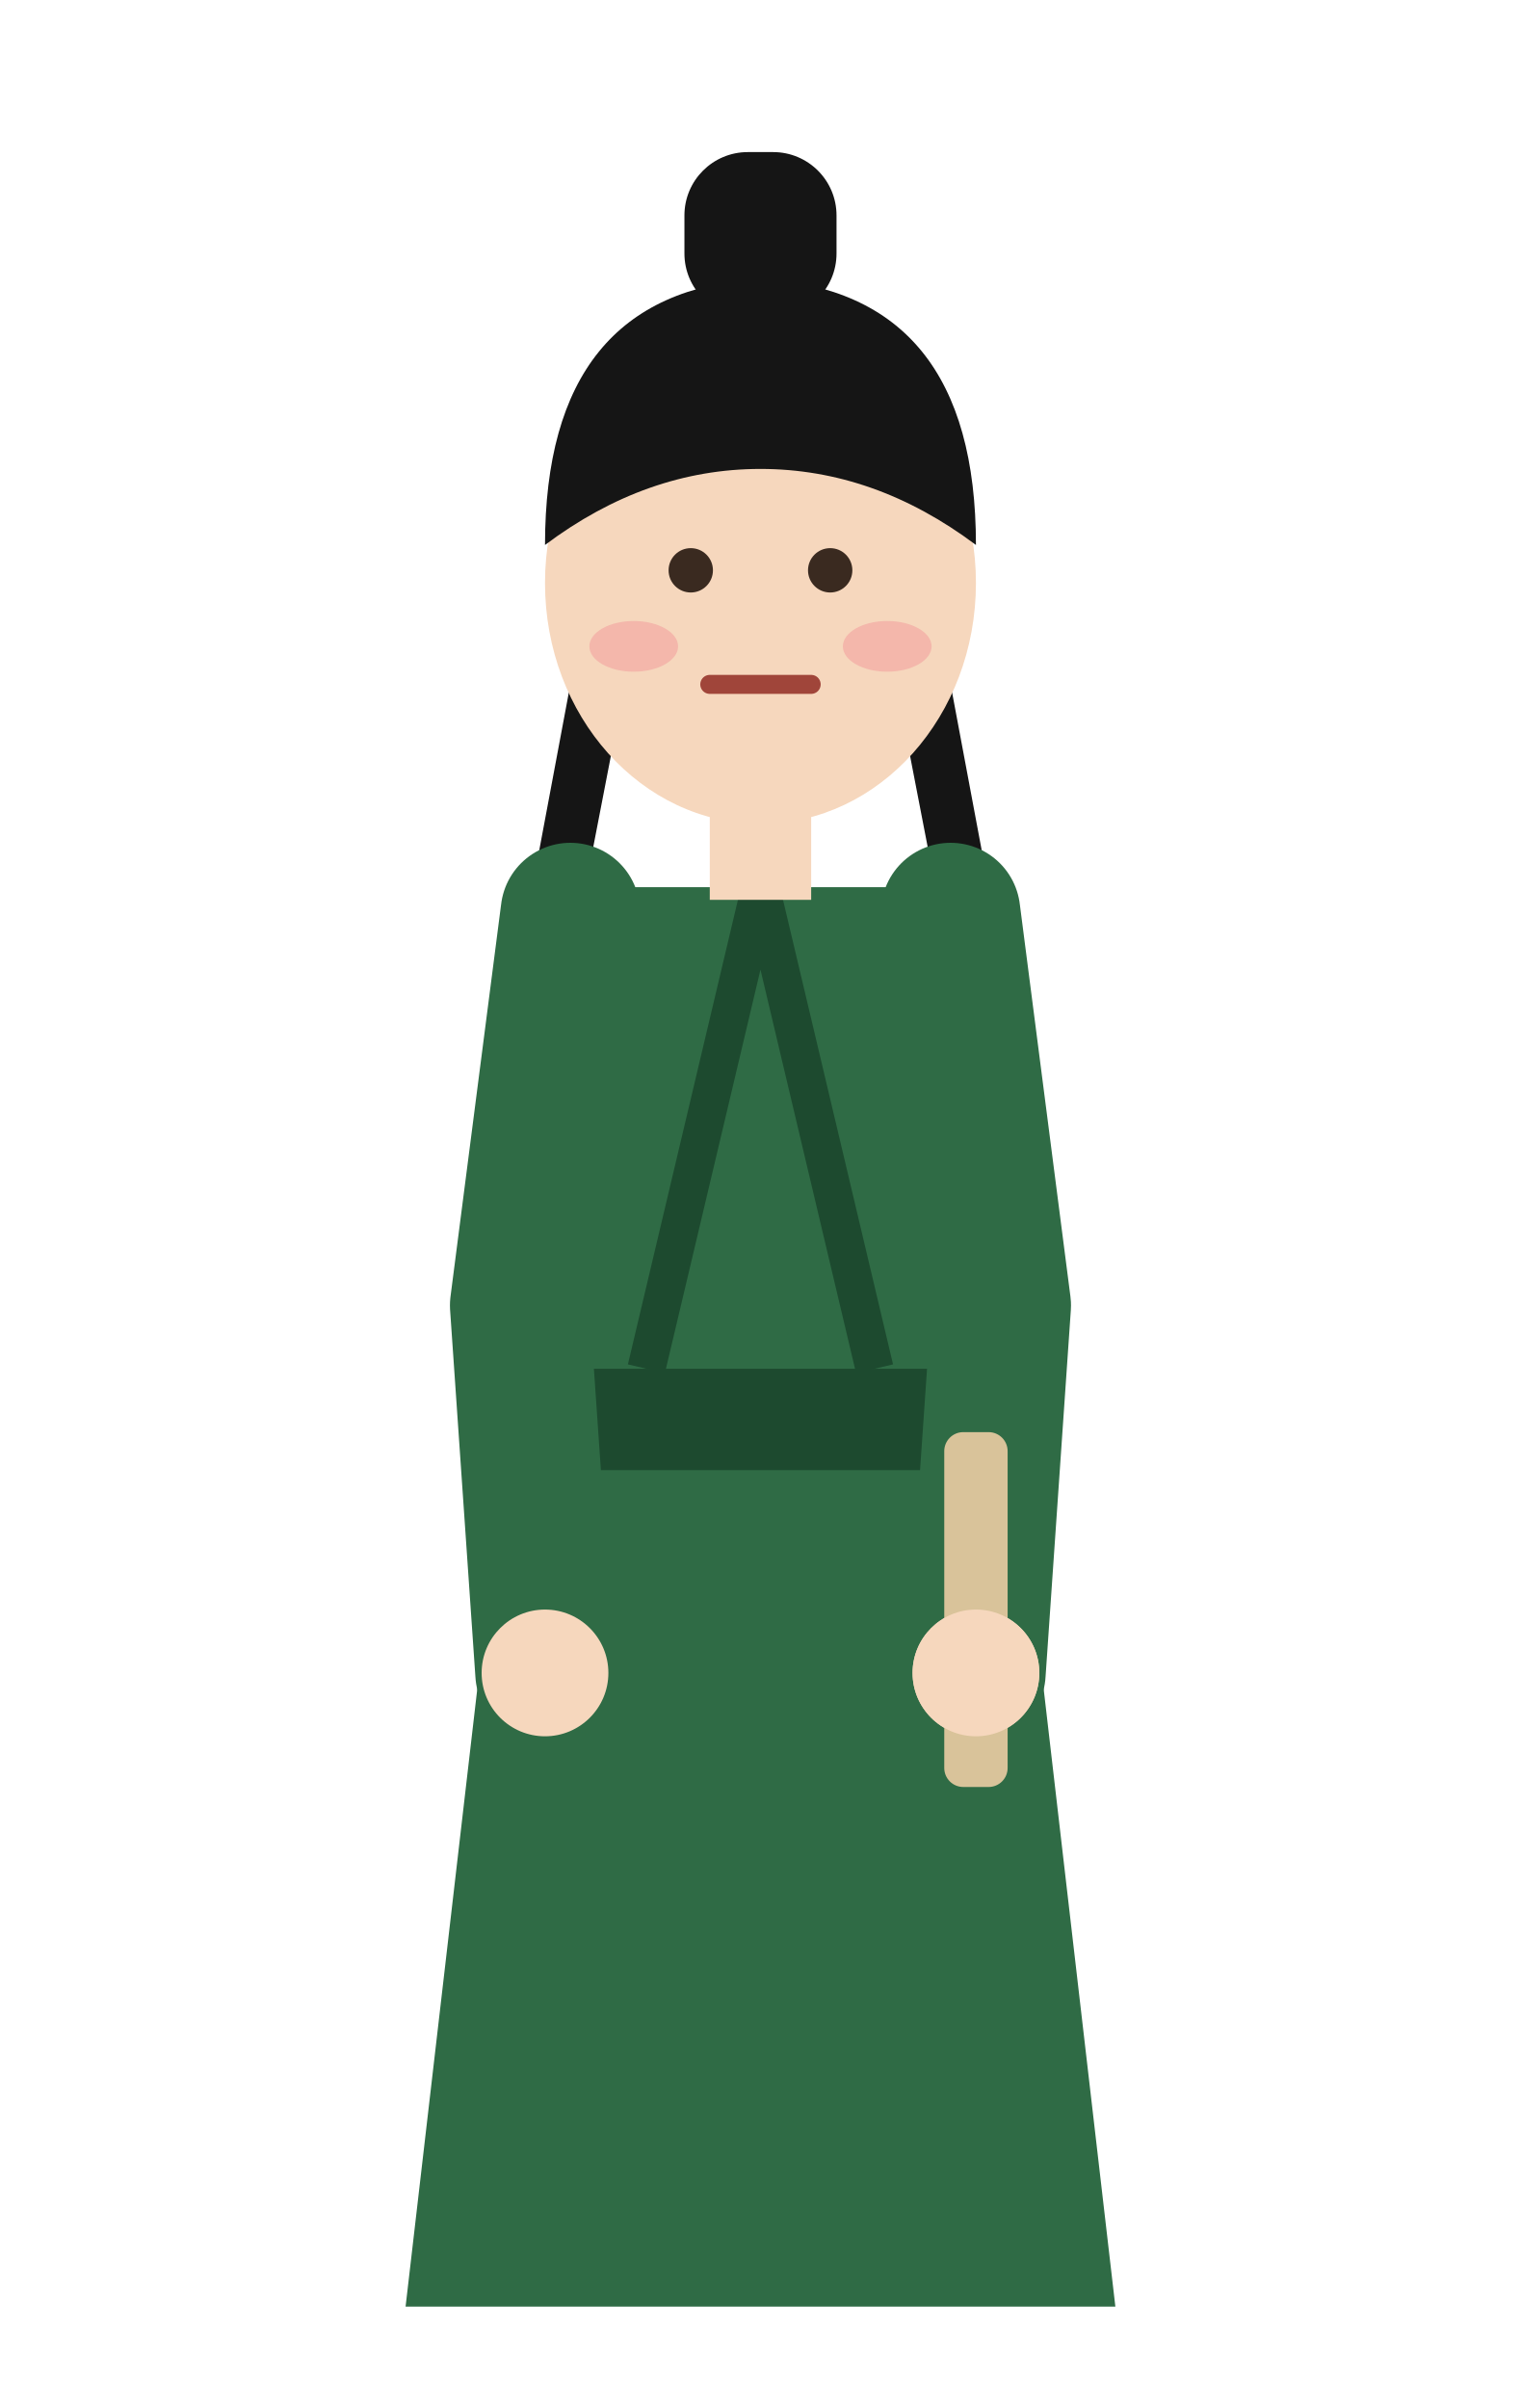
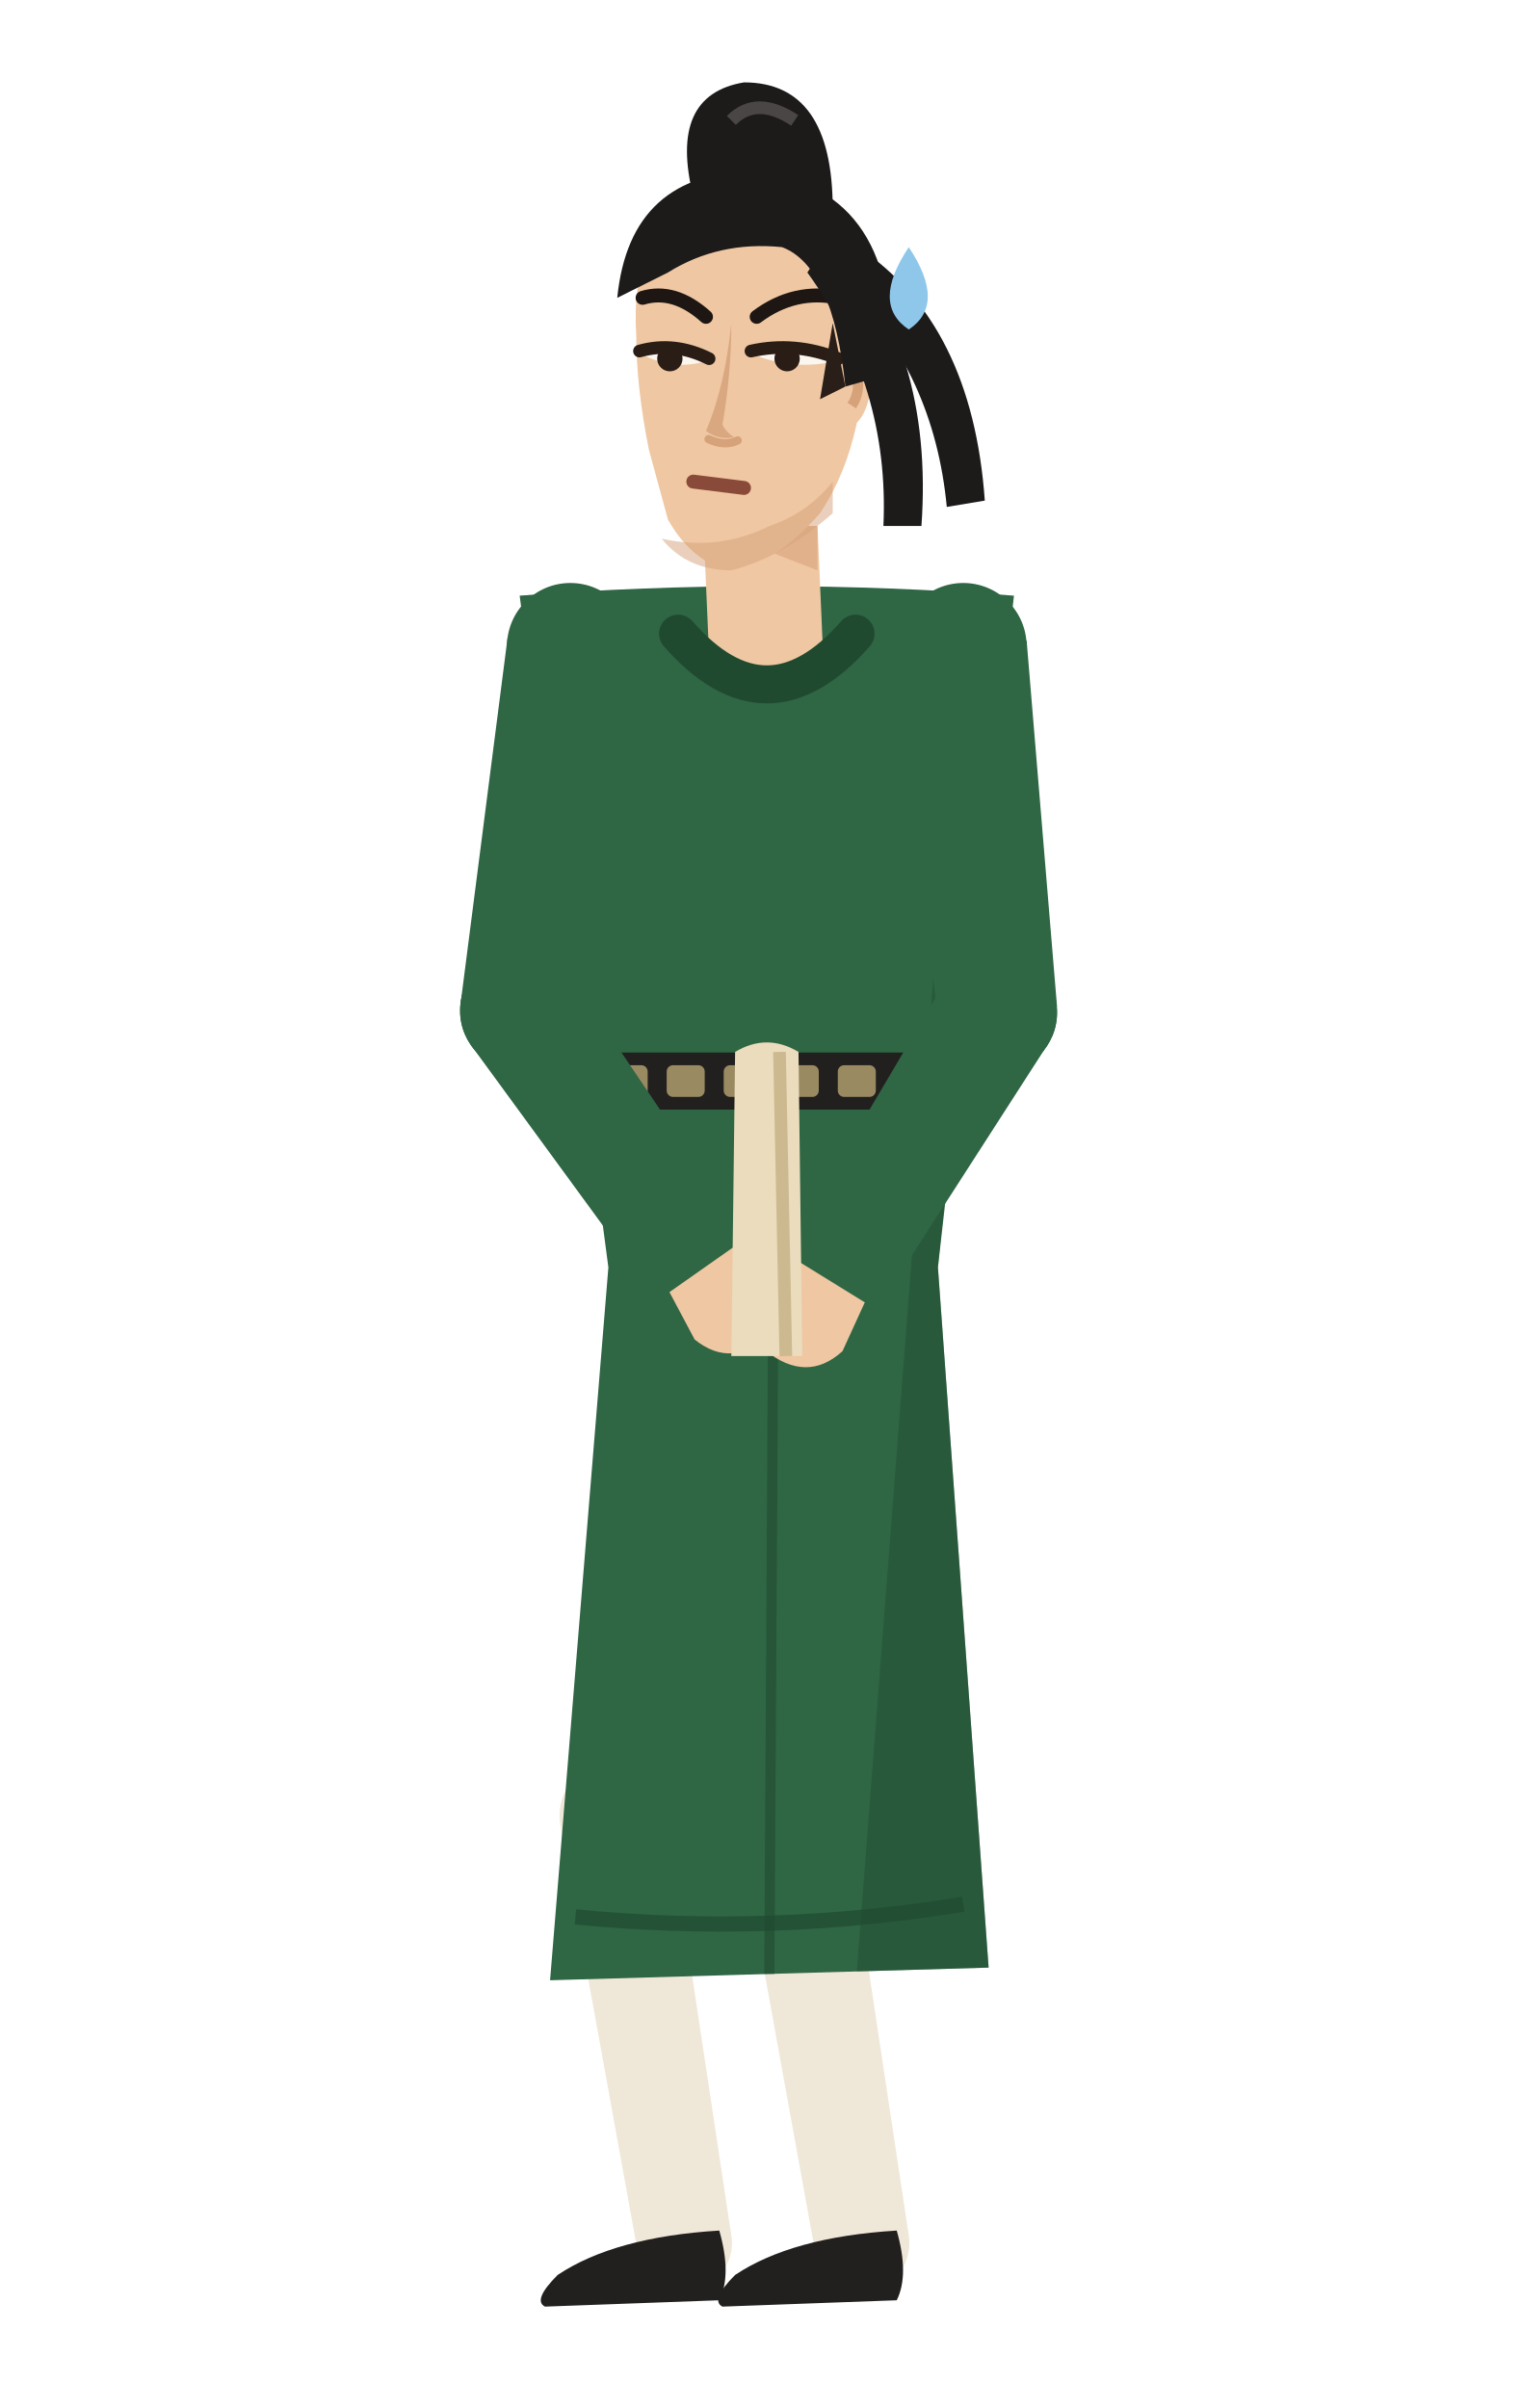
<svg xmlns="http://www.w3.org/2000/svg" width="240" height="380" viewBox="0 -20 240 380">
-   <path d="M96 56 l-12 64 l8 2 l12 -62 z M144 56 l12 64 l-8 2 l-12 -62 z" fill="#151515" />
-   <path d="M90 120 L150 120 L176 344 L64 344 Z" fill="#2f6b45" />
-   <path d="M120 120 L102 196 M120 120 L138 196" stroke="#1d4a2f" stroke-width="6" fill="none" />
-   <rect x="76" y="196" width="88" height="16" fill="#1d4a2f" />
-   <rect x="112" y="100" width="16" height="22" fill="#f6d7bd" />
-   <ellipse cx="120" cy="72" rx="34" ry="38" fill="#f6d7bd" />
-   <path d="M88 60 q4 -28 32 -30 q28 2 32 30 q-16 -8 -32 -8 q-16 0 -32 8 z" fill="#2b2118" />
-   <path d="M86 66 q0 -40 34 -42 q34 2 34 42 q-16 -12 -34 -12 q-18 0 -34 12 z" fill="#151515" />
-   <rect x="108" y="4" width="24" height="26" rx="10" fill="#151515" />
-   <circle cx="109" cy="70" r="3.5" fill="#3a2a20" />
-   <circle cx="131" cy="70" r="3.5" fill="#3a2a20" />
-   <path d="M112 88 h16" stroke="#a0453a" stroke-width="3" stroke-linecap="round" />
-   <ellipse cx="100" cy="82" rx="7" ry="4" fill="#f29c9c" opacity=".55" />
-   <ellipse cx="140" cy="82" rx="7" ry="4" fill="#f29c9c" opacity=".55" />
-   <polyline points="90,124 82,186 86,244" fill="none" stroke="#2f6b45" stroke-width="22" stroke-linecap="round" stroke-linejoin="round" />
-   <circle cx="86" cy="244" r="10" fill="#f6d7bd" />
-   <polyline points="150,124 158,186 154,244" fill="none" stroke="#2f6b45" stroke-width="22" stroke-linecap="round" stroke-linejoin="round" />
-   <circle cx="154" cy="244" r="10" fill="#f6d7bd" />
-   <rect x="149" y="206" width="10" height="56" rx="3" fill="#d9c39a" />
-   <circle cx="154" cy="244" r="10" fill="#f6d7bd" />
+   <path d="M116.4 267.9 L128.6 335.2 L143.4 332.8 L133.2 265.1 Z" fill="#efe8d8" />
+   <circle cx="124.8" cy="266.5" r="8.5" fill="#efe8d8" />
+   <circle cx="136" cy="334" r="7.5" fill="#efe8d8" />
+   <path d="M141.5 332 Q125 333 116 339 Q112 343 114 344 L141.5 343 Q143.5 339 141.5 332 Z" fill="#22201f" />
+   <path d="M88.4 267.9 L100.6 335.2 L115.4 332.8 L105.2 265.1 Z" fill="#efe8d8" />
+   <circle cx="96.8" cy="266.5" r="8.5" fill="#efe8d8" />
+   <circle cx="108" cy="334" r="7.5" fill="#efe8d8" />
+   <path d="M113.5 332 Q97 333 88 339 Q84 343 86 344 L113.5 343 Q115.5 339 113.5 332 Z" fill="#22201f" />
+   <path d="M82 74 Q121 71 160 74 L148 180 L156 290.5 Q121.4 291.5 86.8 292.5 L96 180 Z" fill="#2f6644" />
+   <path d="M150.7 89.8 L158 80 L148 180 L156 290.5 L135.2 291.1 Z" fill="#1f4a30" opacity=".45" />
+   <path d="M122 188 L121.4 291.5" stroke="#1f4a30" stroke-width="1.6" opacity=".6" />
+   <path d="M90.8 282.5 Q121.4 285.5 152 280.5" stroke="#1f4a30" stroke-width="2.4" fill="none" opacity=".7" />
+   <path d="M94.7 150.6 L148.7 150.6" stroke="#22201f" stroke-width="9" stroke-linecap="round" />
+   <rect x="96.2" y="148.1" width="6" height="5" rx="1" fill="#9a8a62" />
+   <rect x="105.2" y="148.1" width="6" height="5" rx="1" fill="#9a8a62" />
+   <rect x="114.2" y="148.1" width="6" height="5" rx="1" fill="#9a8a62" />
+   <rect x="123.2" y="148.1" width="6" height="5" rx="1" fill="#9a8a62" />
+   <rect x="132.2" y="148.1" width="6" height="5" rx="1" fill="#9a8a62" />
+   <rect x="141.2" y="148.1" width="6" height="5" rx="1" fill="#9a8a62" />
+   <path d="M112 86 L111 63 L129 63 L130 86 Z" fill="#efc7a2" />
+   <path d="M111 63 L129 63 L129 70 Z" fill="#d6a27a" opacity=".6" />
+   <path d="M107 80 Q121 96 135 80" stroke="#1f4a30" stroke-width="6" fill="none" stroke-linecap="round" />
+   <g transform="translate(119.4 37) rotate(0) scale(-1 1)">
+     <path d="M-17 -8 Q-18 12 -10 24 Q-3 32 4 33 Q10 32 14 25 L17 14 Q19 4 19 -4 Q20 -20 10 -26 Q0 -30 -9 -27 Q-17 -22 -17 -8 Z" fill="#efc7a2" />
+     <path d="M-12 24 Q-4 31 4 33 Q11 33 15 28 Q6 30 -2 26 Q-8 24 -12 19 Z" fill="#d6a27a" opacity=".5" />
+     <ellipse cx="-14" cy="3" rx="4" ry="7.5" fill="#efc7a2" />
+     <path d="M-15 0 q-2 4 0 7" stroke="#d6a27a" stroke-width="1.6" fill="none" />
+     <path d="M4 -6 Q5 4 8 11 Q6 12.5 3.6 12 Q5 11 5.4 10 Q4 2 4 -6 Z" fill="#d6a27a" opacity=".85" />
+     <path d="M3 12.5 q2 1 4.6 -.2" stroke="#d6a27a" stroke-width="1.3" fill="none" stroke-linecap="round" />
+     <path d="M-12.4 0 Q-6 -3 0.4 -1 Q-6 1.5 -12.4 0 Z" fill="#fbf6ee" />
+     <ellipse cx="-4.8" cy="-0.4" rx="2" ry="2" fill="#2a1d16" />
+     <path d="M-12.9 -.4 Q-6 -3.15 0.9 -1.6" stroke="#2a1d16" stroke-width="2" fill="none" stroke-linecap="round" />
+     <path d="M8.008 0 Q13 -3 17.992 -1 Q13 1.5 8.008 0 Z" fill="#fbf6ee" />
+     <ellipse cx="13.7" cy="-0.4" rx="2" ry="2" fill="#2a1d16" />
+     <path d="M7.508 -.4 Q13 -3.15 18.492 -1.6" stroke="#2a1d16" stroke-width="2" fill="none" stroke-linecap="round" />
+     <path d="M-13 -10 Q-6 -11.5 0 -7" stroke="#1d1612" stroke-width="2.2" fill="none" stroke-linecap="round" />
+     <path d="M8 -7 Q13 -11.5 18 -10" stroke="#1d1612" stroke-width="2.2" fill="none" stroke-linecap="round" />
+     <path d="M2 20 L10 19" stroke="#8a4a3a" stroke-width="2.2" stroke-linecap="round" />
+     <path d="M-16 -18 Q-34 -6 -36 22 L-30 23 Q-28 2 -14 -12 Z" fill="#1d1a1a" />
+     <path d="M-12 -20 Q-28 -2 -26 26 L-20 26 Q-21 4 -8 -14 Z" fill="#1d1a1a" />
+     <path d="M-21 2 Q-23 -27 0 -30 Q20 -30 22 -10 Q18 -12 14 -14 Q6 -19 -4 -18 Q-12 -15 -14 4 Z" fill="#1d1a1a" />
+     <path d="M-12 -24 Q-12 -44 2 -44 Q14 -42 10 -26 Z" fill="#1d1a1a" />
+     <path d="M-6 -38 q6 -4 10 0" stroke="#4a4646" stroke-width="2" fill="none" />
+     <path d="M-14 4 L-12 -6 L-10 6 Z" fill="#2a1e18" />
+   </g>
+   <path d="M142 82.9 L147.9 140.6 L166.8 138.9 L162 81.1 Z" fill="#2f6644" />
+   <circle cx="152" cy="82" r="10" fill="#2f6644" />
+   <circle cx="157.3" cy="139.8" r="9.5" fill="#2f6644" />
+   <path d="M149.2 134.8 L122.8 179.5 L137.2 188.5 L165.4 144.7 Z" fill="#2f6644" />
+   <circle cx="157.3" cy="139.8" r="9.5" fill="#2f6644" />
+   <circle cx="130" cy="184" r="8.5" fill="#2f6644" />
+   <g transform="translate(130 184) rotate(121.7) scale(1.05 -1.05)">
+     <path d="M-2 -6 Q9 -8 12 -3 Q13 5 6 7 L-2 6 Z" fill="#efc7a2" />
+     <path d="M4 -6 Q9 -10 12 -7" stroke="#efc7a2" stroke-width="4" stroke-linecap="round" fill="none" />
+   </g>
+   <path d="M80.1 80.6 L72.7 138.2 L91.5 140.8 L99.9 83.4 Z" fill="#2f6644" />
+   <circle cx="90" cy="82" r="10" fill="#2f6644" />
+   <circle cx="82.1" cy="139.5" r="9.5" fill="#2f6644" />
+   <path d="M74.3 144.9 L105 186.9 L119 177.1 L89.9 134 Z" fill="#2f6644" />
+   <circle cx="82.1" cy="139.5" r="9.5" fill="#2f6644" />
+   <circle cx="112" cy="182" r="8.5" fill="#2f6644" />
+   <g transform="translate(112 182) rotate(54.9) scale(1.05 1.05)">
+     <path d="M-2 -6 Q9 -8 12 -3 Q13 5 6 7 L-2 6 Z" fill="#efc7a2" />
+     <path d="M4 -6 Q9 -10 12 -7" stroke="#efc7a2" stroke-width="4" stroke-linecap="round" fill="none" />
+   </g>
+   <g transform="translate(121 180) rotate(0)">
+     <path d="M-5 -34 Q0 -37 5 -34 L5.6 14 L-5.6 14 Z" fill="#eadcbc" />
+     <path d="M2 -34 L3 14" stroke="#cdb990" stroke-width="2" />
+   </g>
+   <path d="M143.4 19 q6 9 0 13 q-6 -4 0 -13 z" fill="#8fc7ea" />
</svg>
